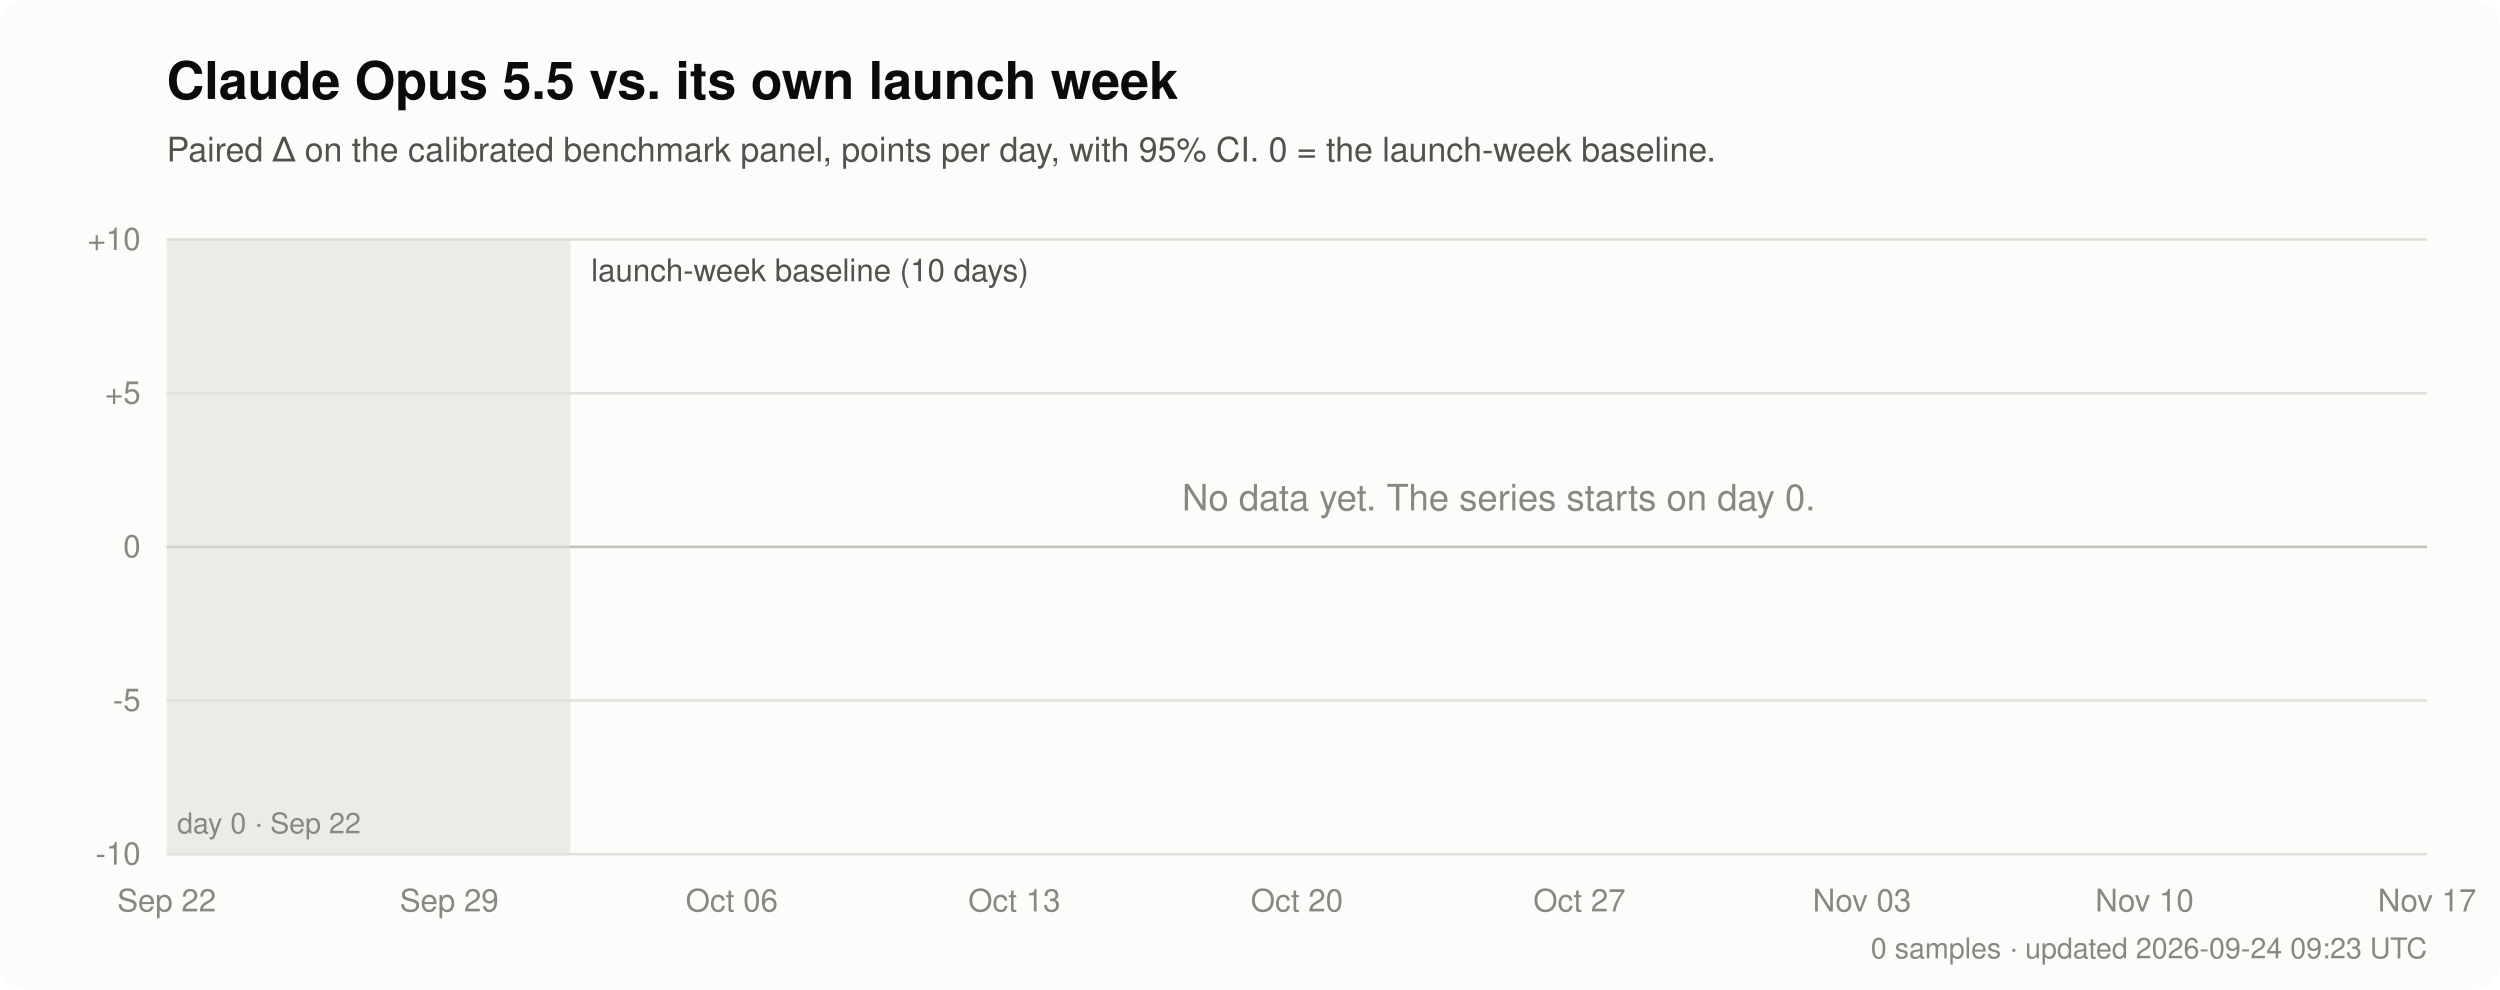
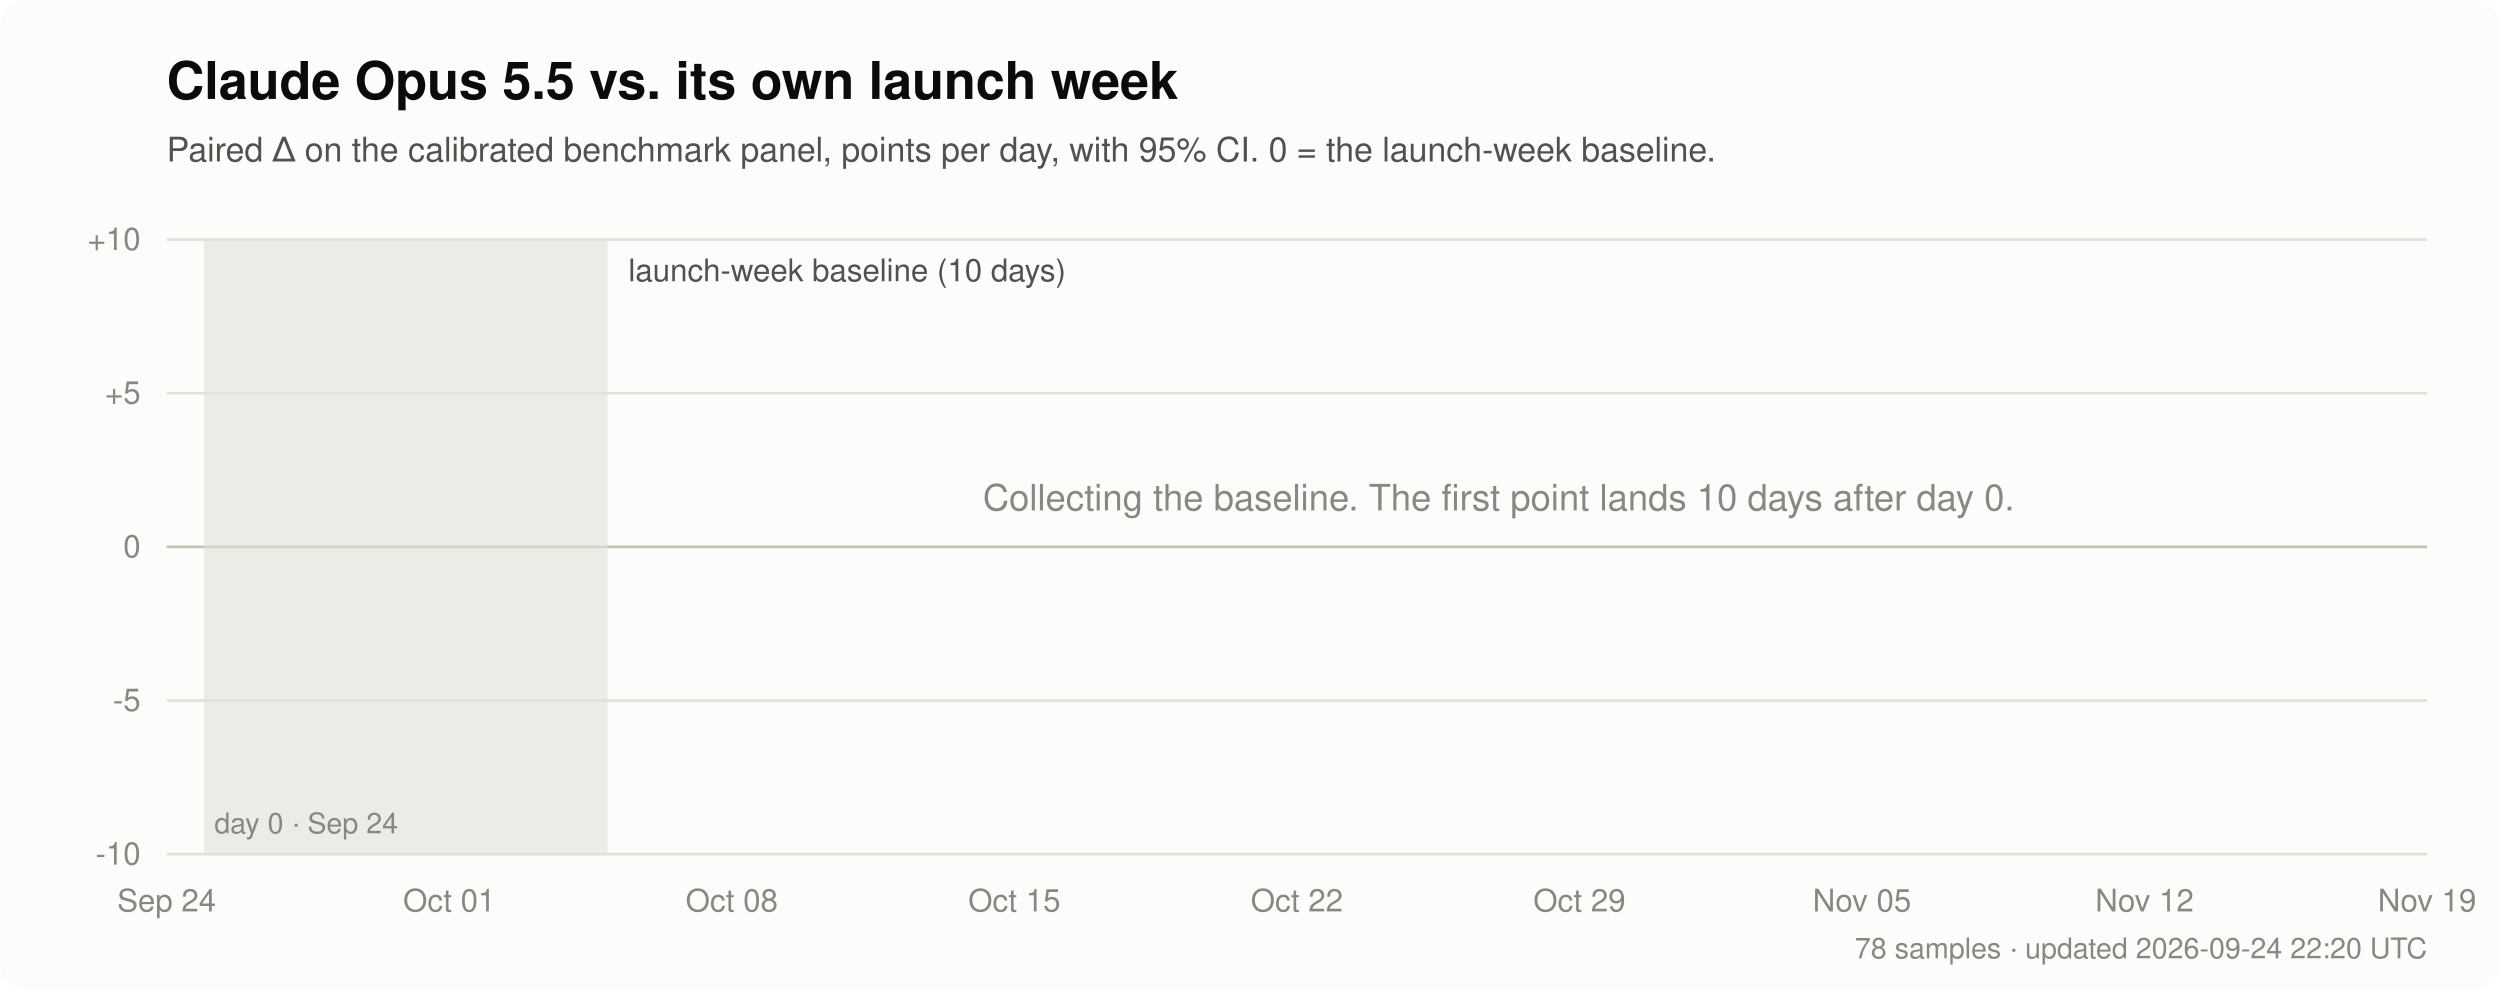
<svg xmlns="http://www.w3.org/2000/svg" width="960" height="380" viewBox="0 0 960 380" font-family="-apple-system, Segoe UI, Helvetica, Arial, sans-serif" role="img" aria-labelledby="t d">
  <rect width="960" height="380" rx="10" fill="#fcfcfb" />
  <text x="64" y="38" fill="#0b0b0b" font-size="20" font-weight="600">Claude Opus 5.5 vs. its own launch week</text>
  <text x="64" y="62" fill="#52514e" font-size="13">Paired Δ on the calibrated benchmark panel, points per day, with 95% CI. 0 = the launch-week baseline.</text>
  <line x1="64" y1="328.0" x2="932" y2="328.0" stroke="#e1e0d9" stroke-width="1" />
  <text x="54" y="332.0" text-anchor="end" fill="#898781" font-size="12">-10</text>
  <line x1="64" y1="269.0" x2="932" y2="269.0" stroke="#e1e0d9" stroke-width="1" />
  <text x="54" y="273.0" text-anchor="end" fill="#898781" font-size="12">-5</text>
  <line x1="64" y1="210.0" x2="932" y2="210.0" stroke="#c3c2b7" stroke-width="1" />
  <text x="54" y="214.0" text-anchor="end" fill="#898781" font-size="12">0</text>
  <line x1="64" y1="151.0" x2="932" y2="151.0" stroke="#e1e0d9" stroke-width="1" />
  <text x="54" y="155.0" text-anchor="end" fill="#898781" font-size="12">+5</text>
  <line x1="64" y1="92.0" x2="932" y2="92.0" stroke="#e1e0d9" stroke-width="1" />
  <text x="54" y="96.0" text-anchor="end" fill="#898781" font-size="12">+10</text>
-   <rect x="64.0" y="92" width="155.0" height="236" fill="#e1e0d9" opacity="0.6" />
-   <text x="227.0" y="108" fill="#52514e" font-size="12">launch-week baseline (10 days)</text>
-   <text x="68.0" y="320" fill="#898781" font-size="11">day 0 · Sep 22</text>
-   <text x="64.0" y="350" text-anchor="middle" fill="#898781" font-size="12">Sep 22</text>
-   <text x="172.5" y="350" text-anchor="middle" fill="#898781" font-size="12">Sep 29</text>
-   <text x="281.0" y="350" text-anchor="middle" fill="#898781" font-size="12">Oct 06</text>
-   <text x="389.5" y="350" text-anchor="middle" fill="#898781" font-size="12">Oct 13</text>
-   <text x="498.0" y="350" text-anchor="middle" fill="#898781" font-size="12">Oct 20</text>
-   <text x="606.5" y="350" text-anchor="middle" fill="#898781" font-size="12">Oct 27</text>
-   <text x="715.0" y="350" text-anchor="middle" fill="#898781" font-size="12">Nov 03</text>
-   <text x="823.5" y="350" text-anchor="middle" fill="#898781" font-size="12">Nov 10</text>
-   <text x="932.0" y="350" text-anchor="middle" fill="#898781" font-size="12">Nov 17</text>
-   <text x="575.5" y="196.0" text-anchor="middle" fill="#898781" font-size="14">No data yet. The series starts on day 0.</text>
-   <text x="932" y="368" text-anchor="end" fill="#898781" font-size="11">0 samples · updated 2026-09-24 09:23 UTC</text>
+   <rect x="78.3" y="92" width="155.0" height="236" fill="#e1e0d9" opacity="0.6" />
+   <text x="241.3" y="108" fill="#52514e" font-size="12">launch-week baseline (10 days)</text>
+   <text x="82.3" y="320" fill="#898781" font-size="11">day 0 · Sep 24</text>
+   <text x="64.0" y="350" text-anchor="middle" fill="#898781" font-size="12">Sep 24</text>
+   <text x="172.5" y="350" text-anchor="middle" fill="#898781" font-size="12">Oct 01</text>
+   <text x="281.0" y="350" text-anchor="middle" fill="#898781" font-size="12">Oct 08</text>
+   <text x="389.5" y="350" text-anchor="middle" fill="#898781" font-size="12">Oct 15</text>
+   <text x="498.0" y="350" text-anchor="middle" fill="#898781" font-size="12">Oct 22</text>
+   <text x="606.5" y="350" text-anchor="middle" fill="#898781" font-size="12">Oct 29</text>
+   <text x="715.0" y="350" text-anchor="middle" fill="#898781" font-size="12">Nov 05</text>
+   <text x="823.5" y="350" text-anchor="middle" fill="#898781" font-size="12">Nov 12</text>
+   <text x="932.0" y="350" text-anchor="middle" fill="#898781" font-size="12">Nov 19</text>
+   <text x="575.5" y="196.0" text-anchor="middle" fill="#898781" font-size="14">Collecting the baseline. The first point lands 10 days after day 0.</text>
+   <text x="932" y="368" text-anchor="end" fill="#898781" font-size="11">78 samples · updated 2026-09-24 22:20 UTC</text>
</svg>
